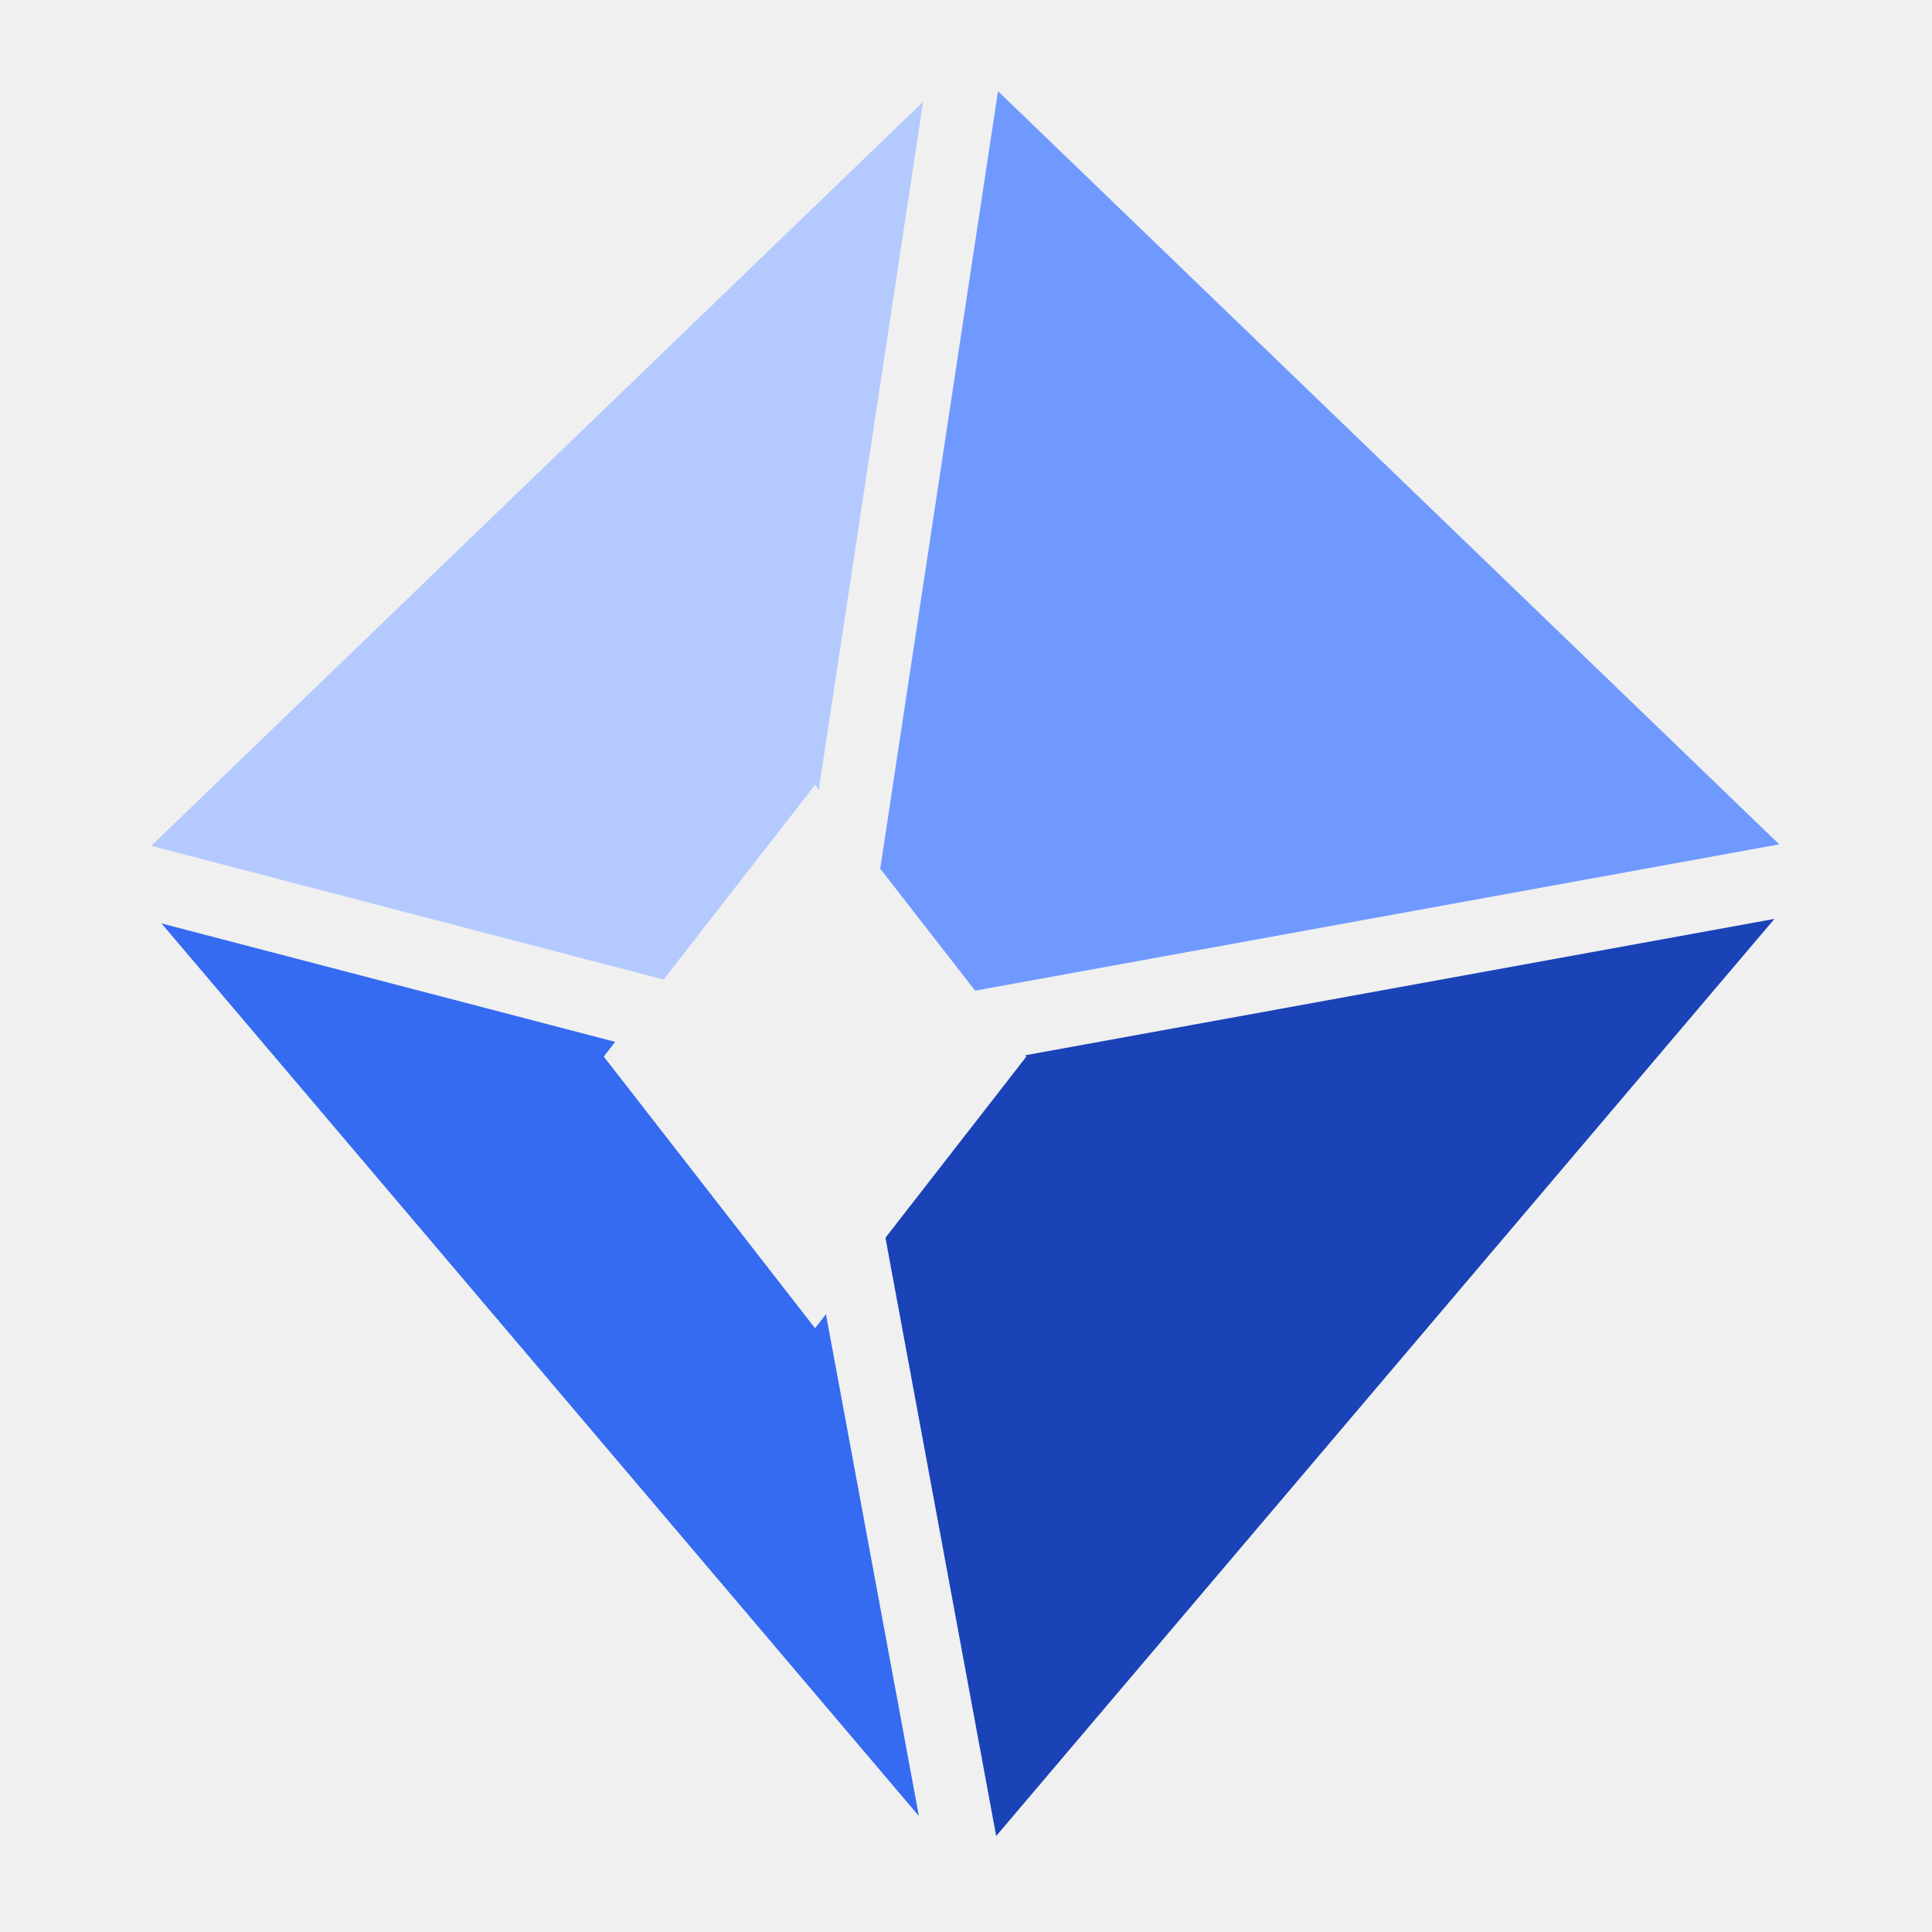
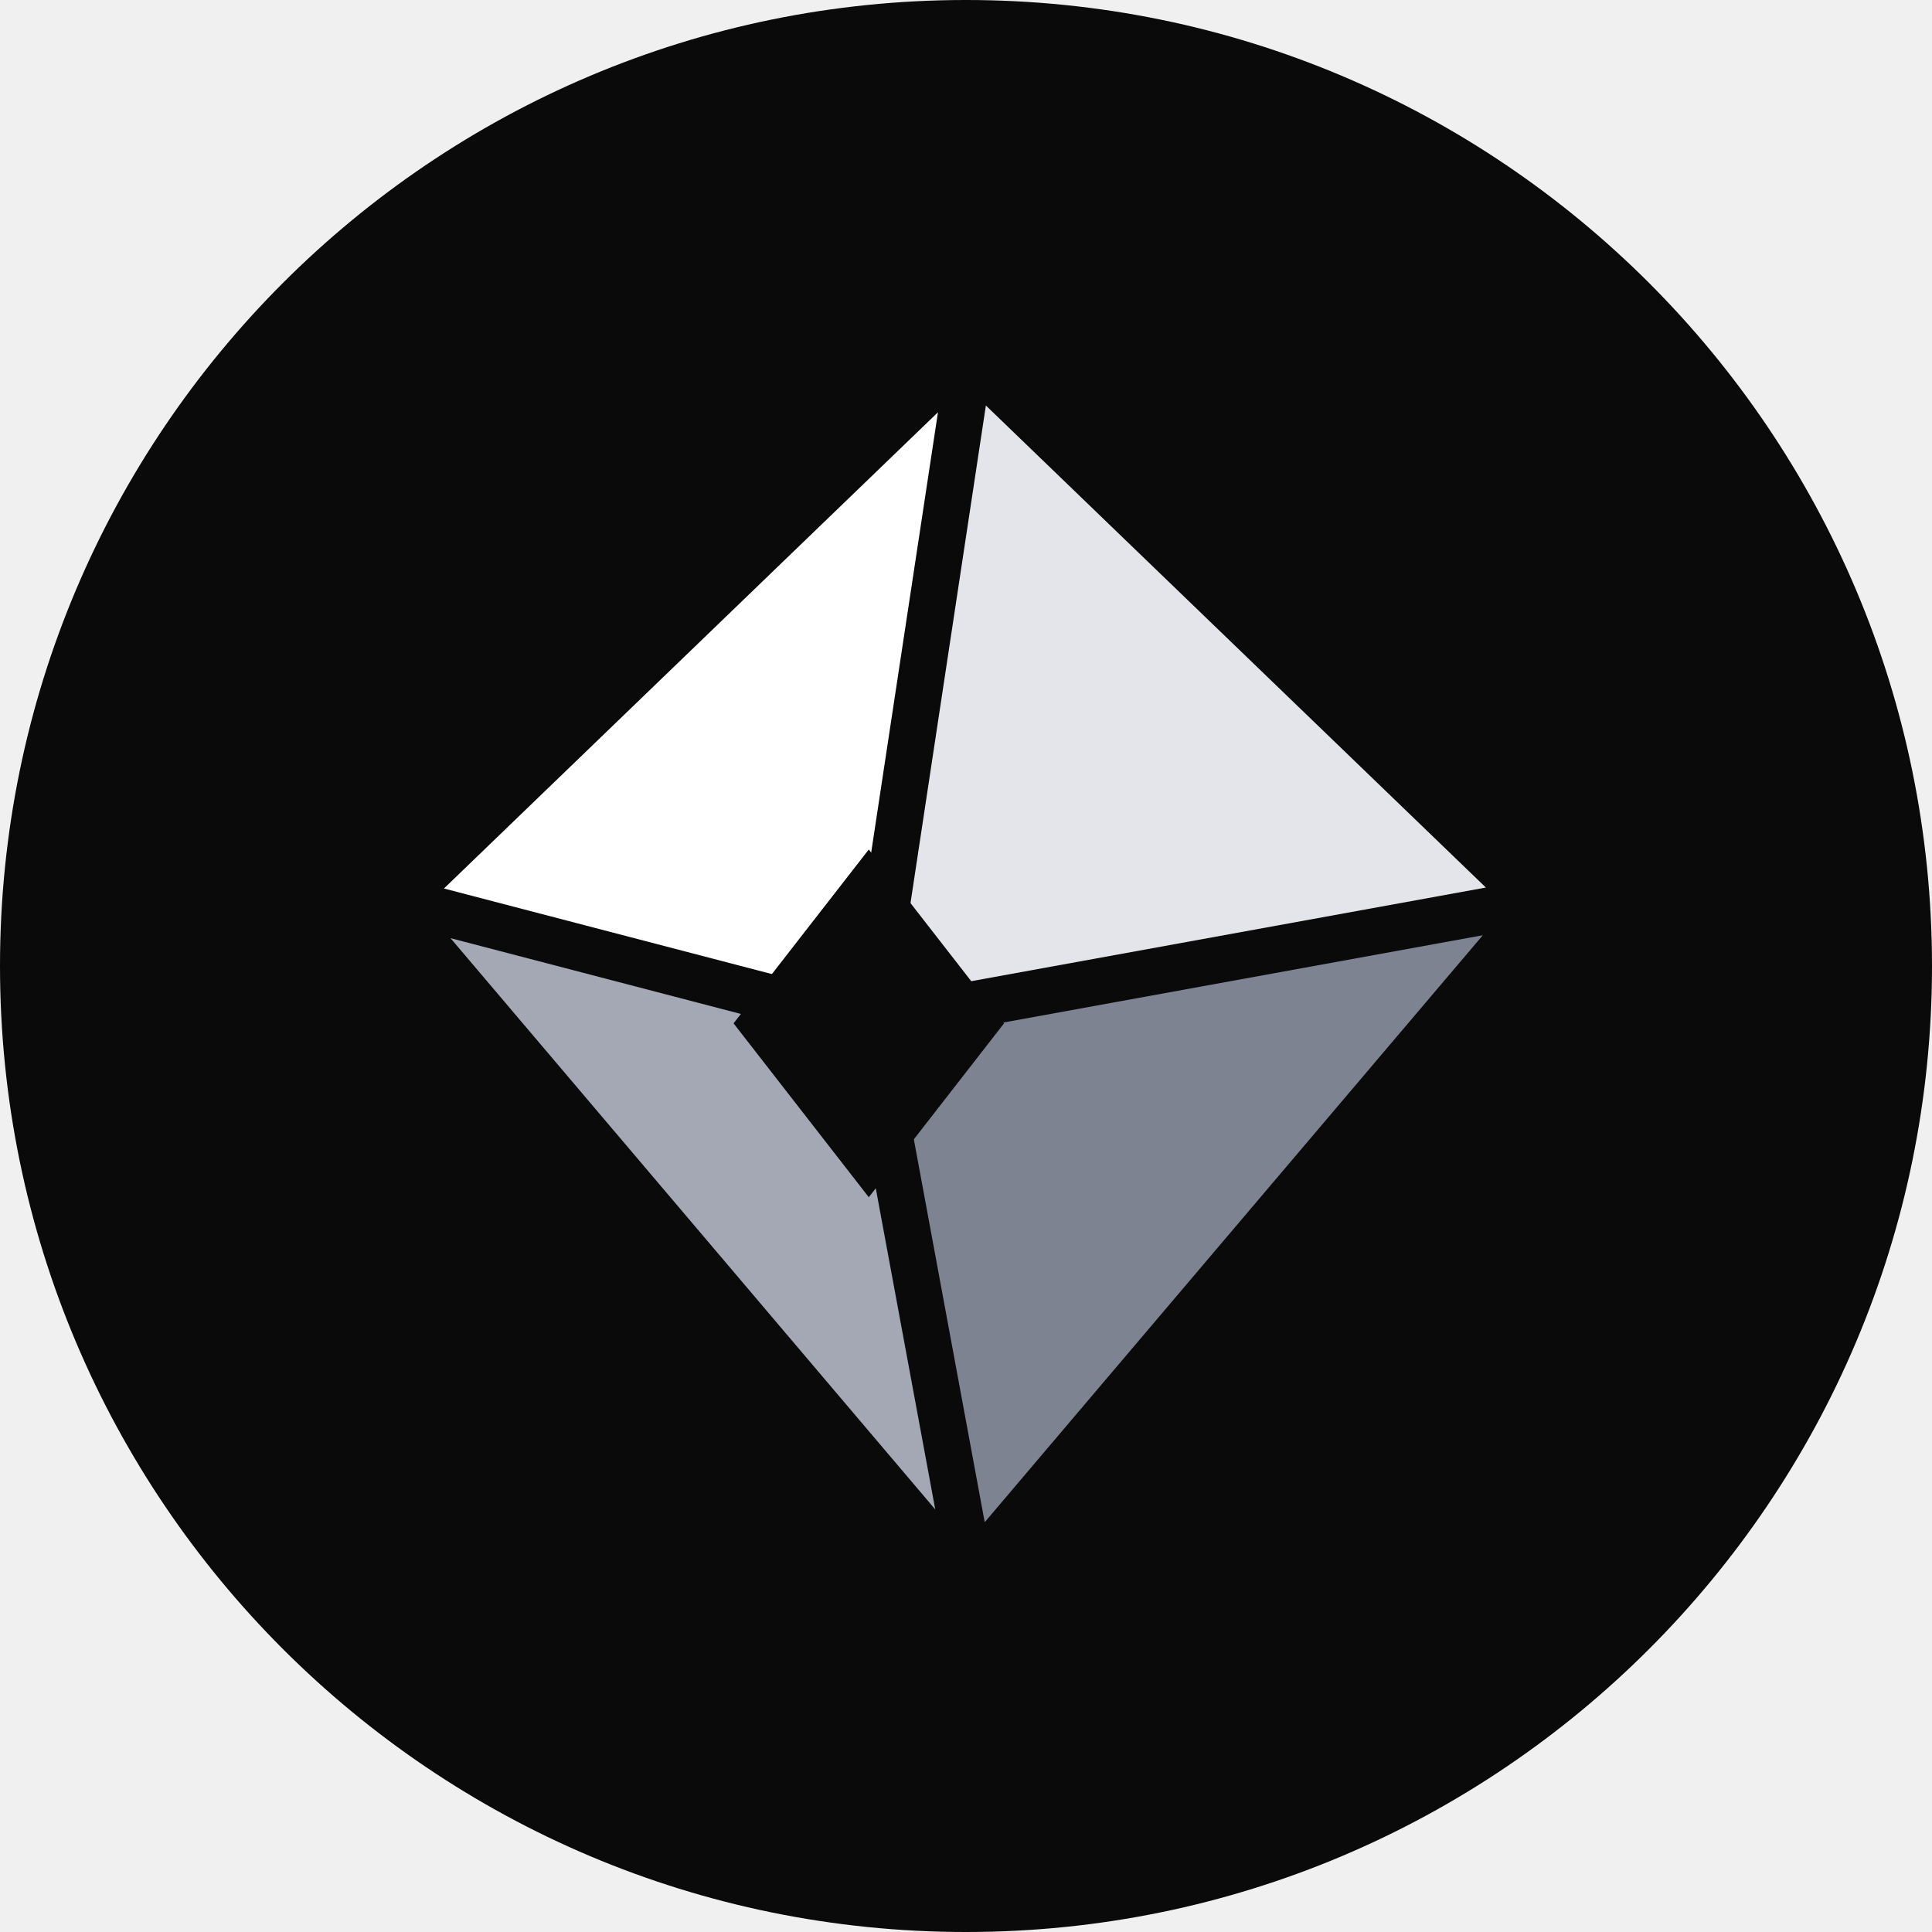
<svg xmlns="http://www.w3.org/2000/svg" viewBox="0 0 64 64">
+   <circle cx="32" cy="32" r="32" fill="#0a0a0a" />
  <mask id="w">
    <rect width="64" height="64" fill="#fff" />
    <polygon points="27 26 34 35 27 44 20 35" fill="#000" />
  </mask>
-   <g mask="url(#w)">
-     <polygon points="30.58 3.37 5.01 28.02 26.01 33.5" fill="#b4caff" />
-     <polygon points="33.06 3.02 28.44 33.52 58.94 27.97" fill="#6f99ff" />
-     <polygon points="5.35 30.59 30.44 60.16 25.96 35.97" fill="#346bf1" />
-     <polygon points="28.4 35.97 33 60.82 58.78 30.44" fill="#1a43b8" />
+   <g mask="url(#w)" transform="translate(11.5 11.5) scale(0.64)">
+     <polygon points="30.58 3.37 5.01 28.02 26.01 33.5" fill="#fff" />
+     <polygon points="33.06 3.02 28.44 33.52 58.94 27.97" fill="#e3e5ea" />
+     <polygon points="5.35 30.59 30.44 60.16 25.96 35.97" fill="#a3a8b4" />
+     <polygon points="28.4 35.97 33 60.82 58.78 30.44" fill="#7d8391" />
  </g>
</svg>
